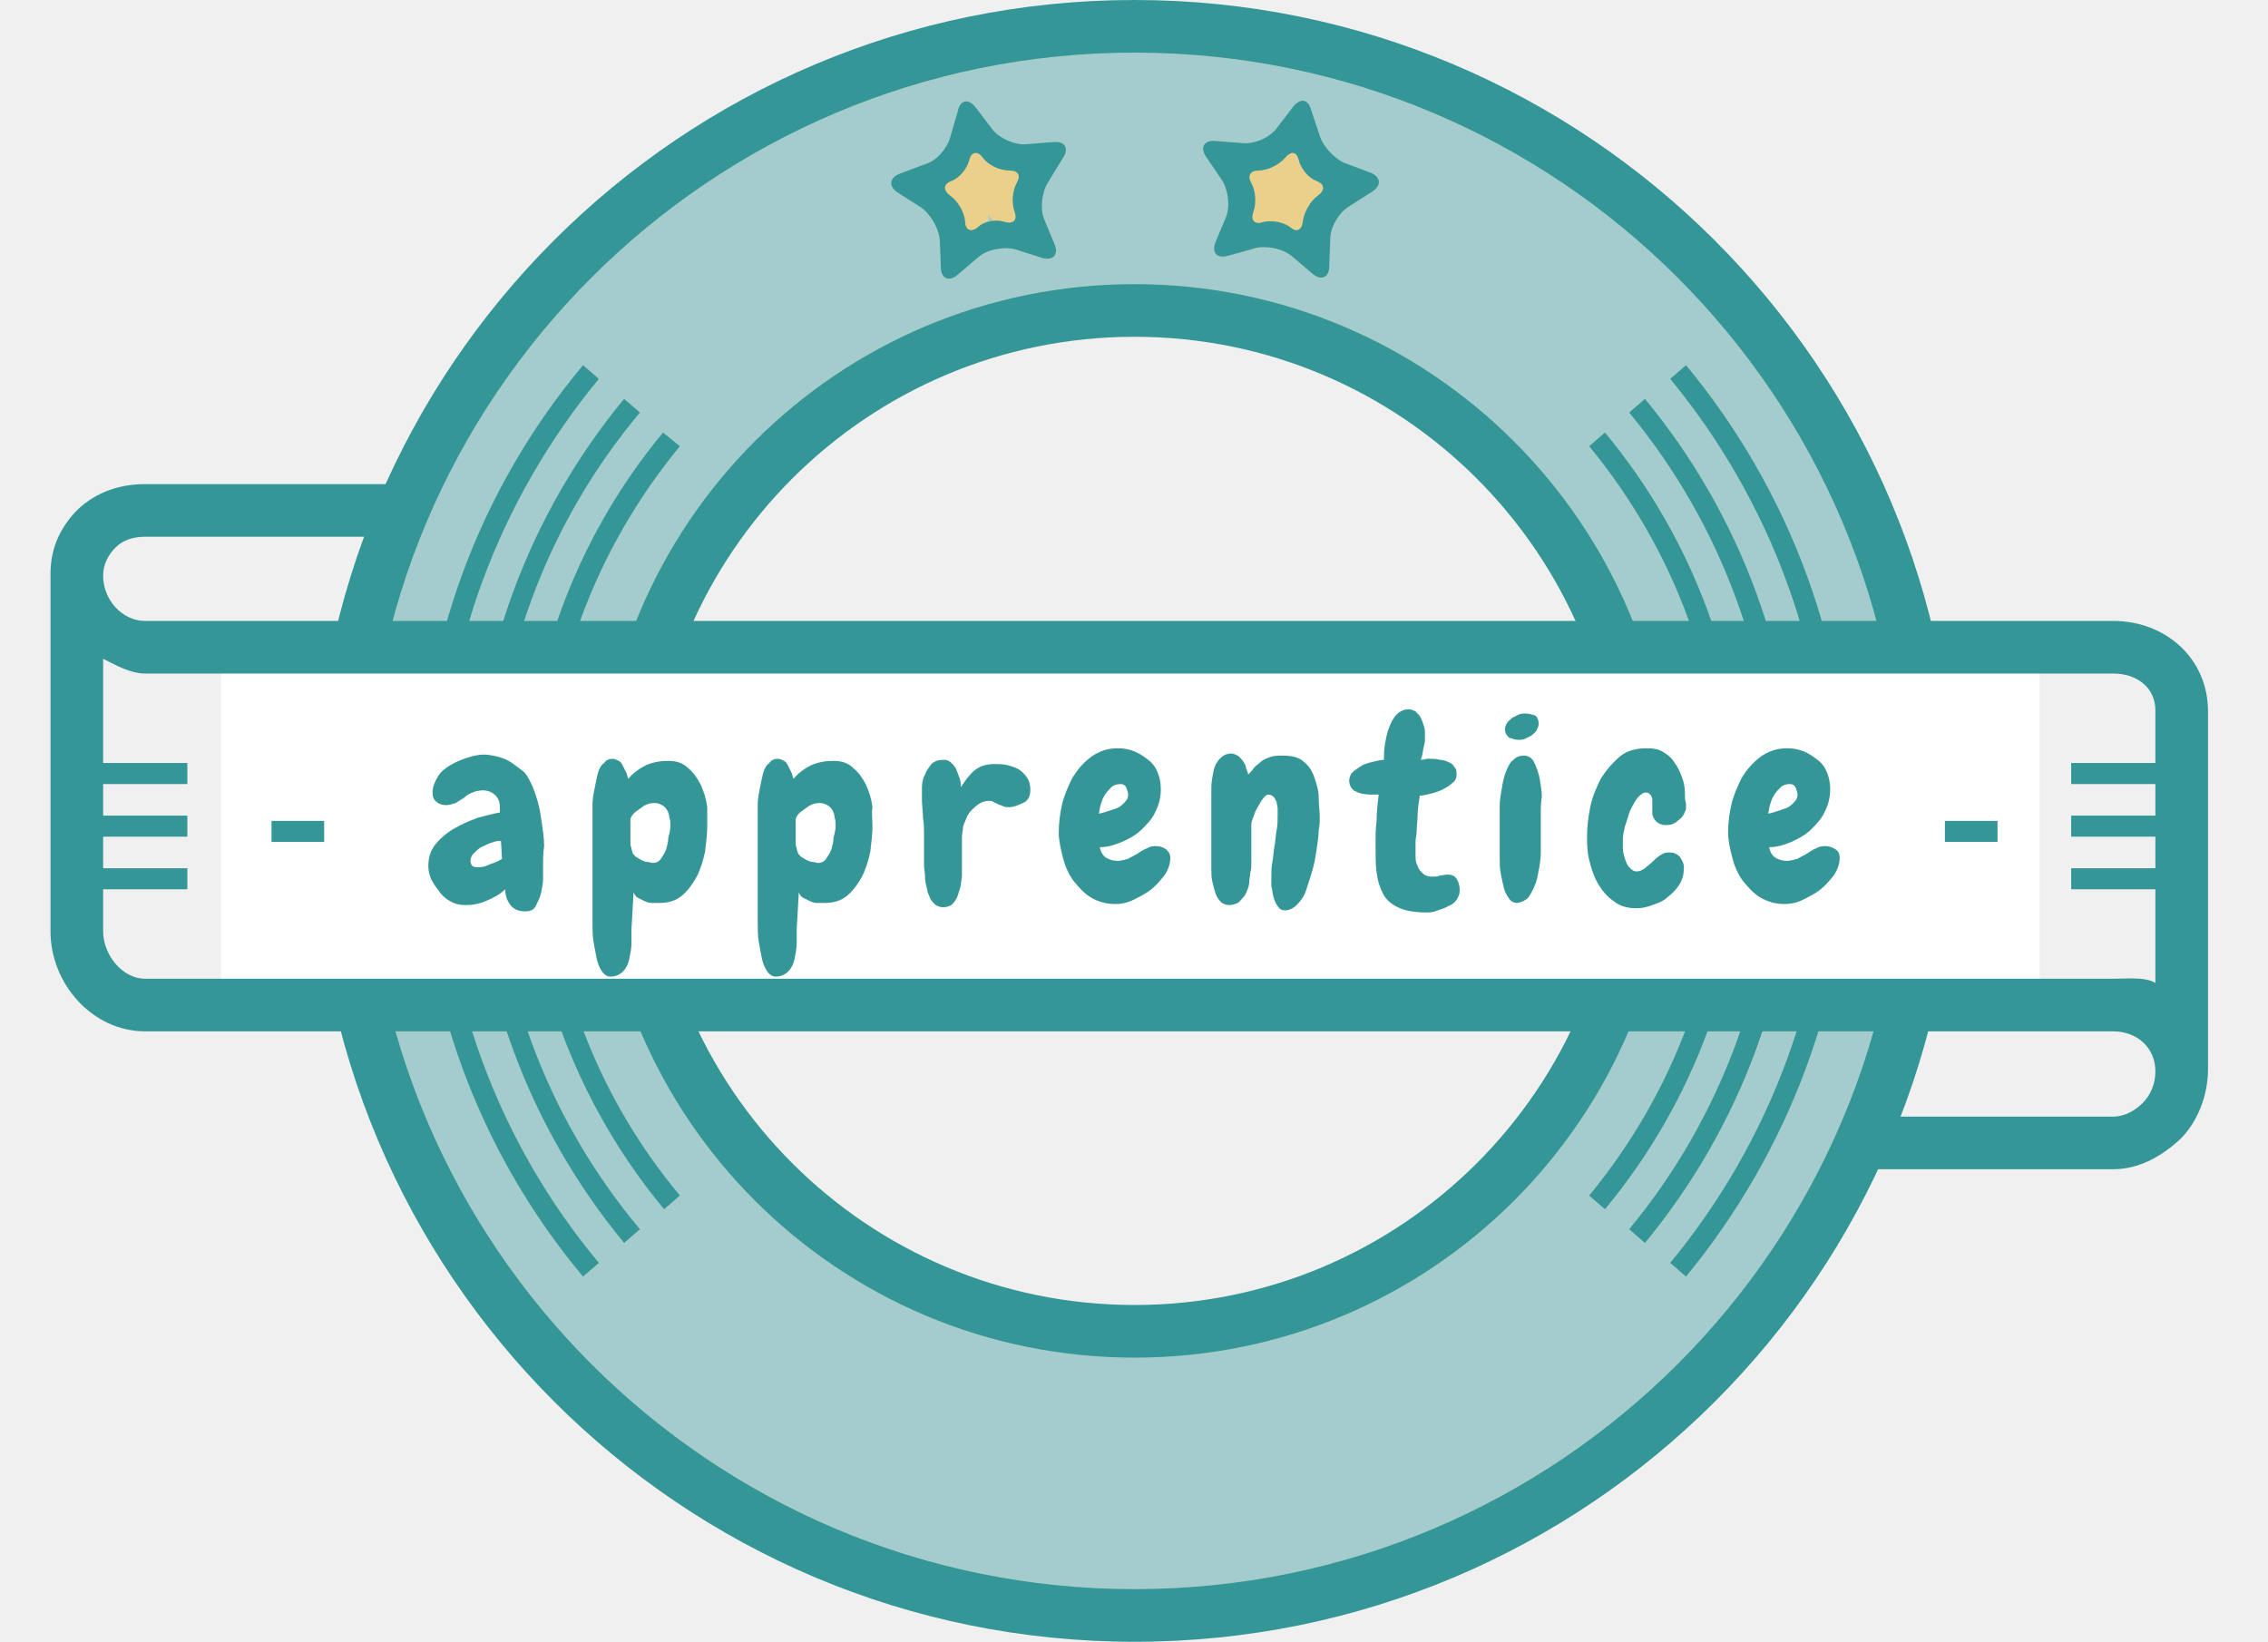
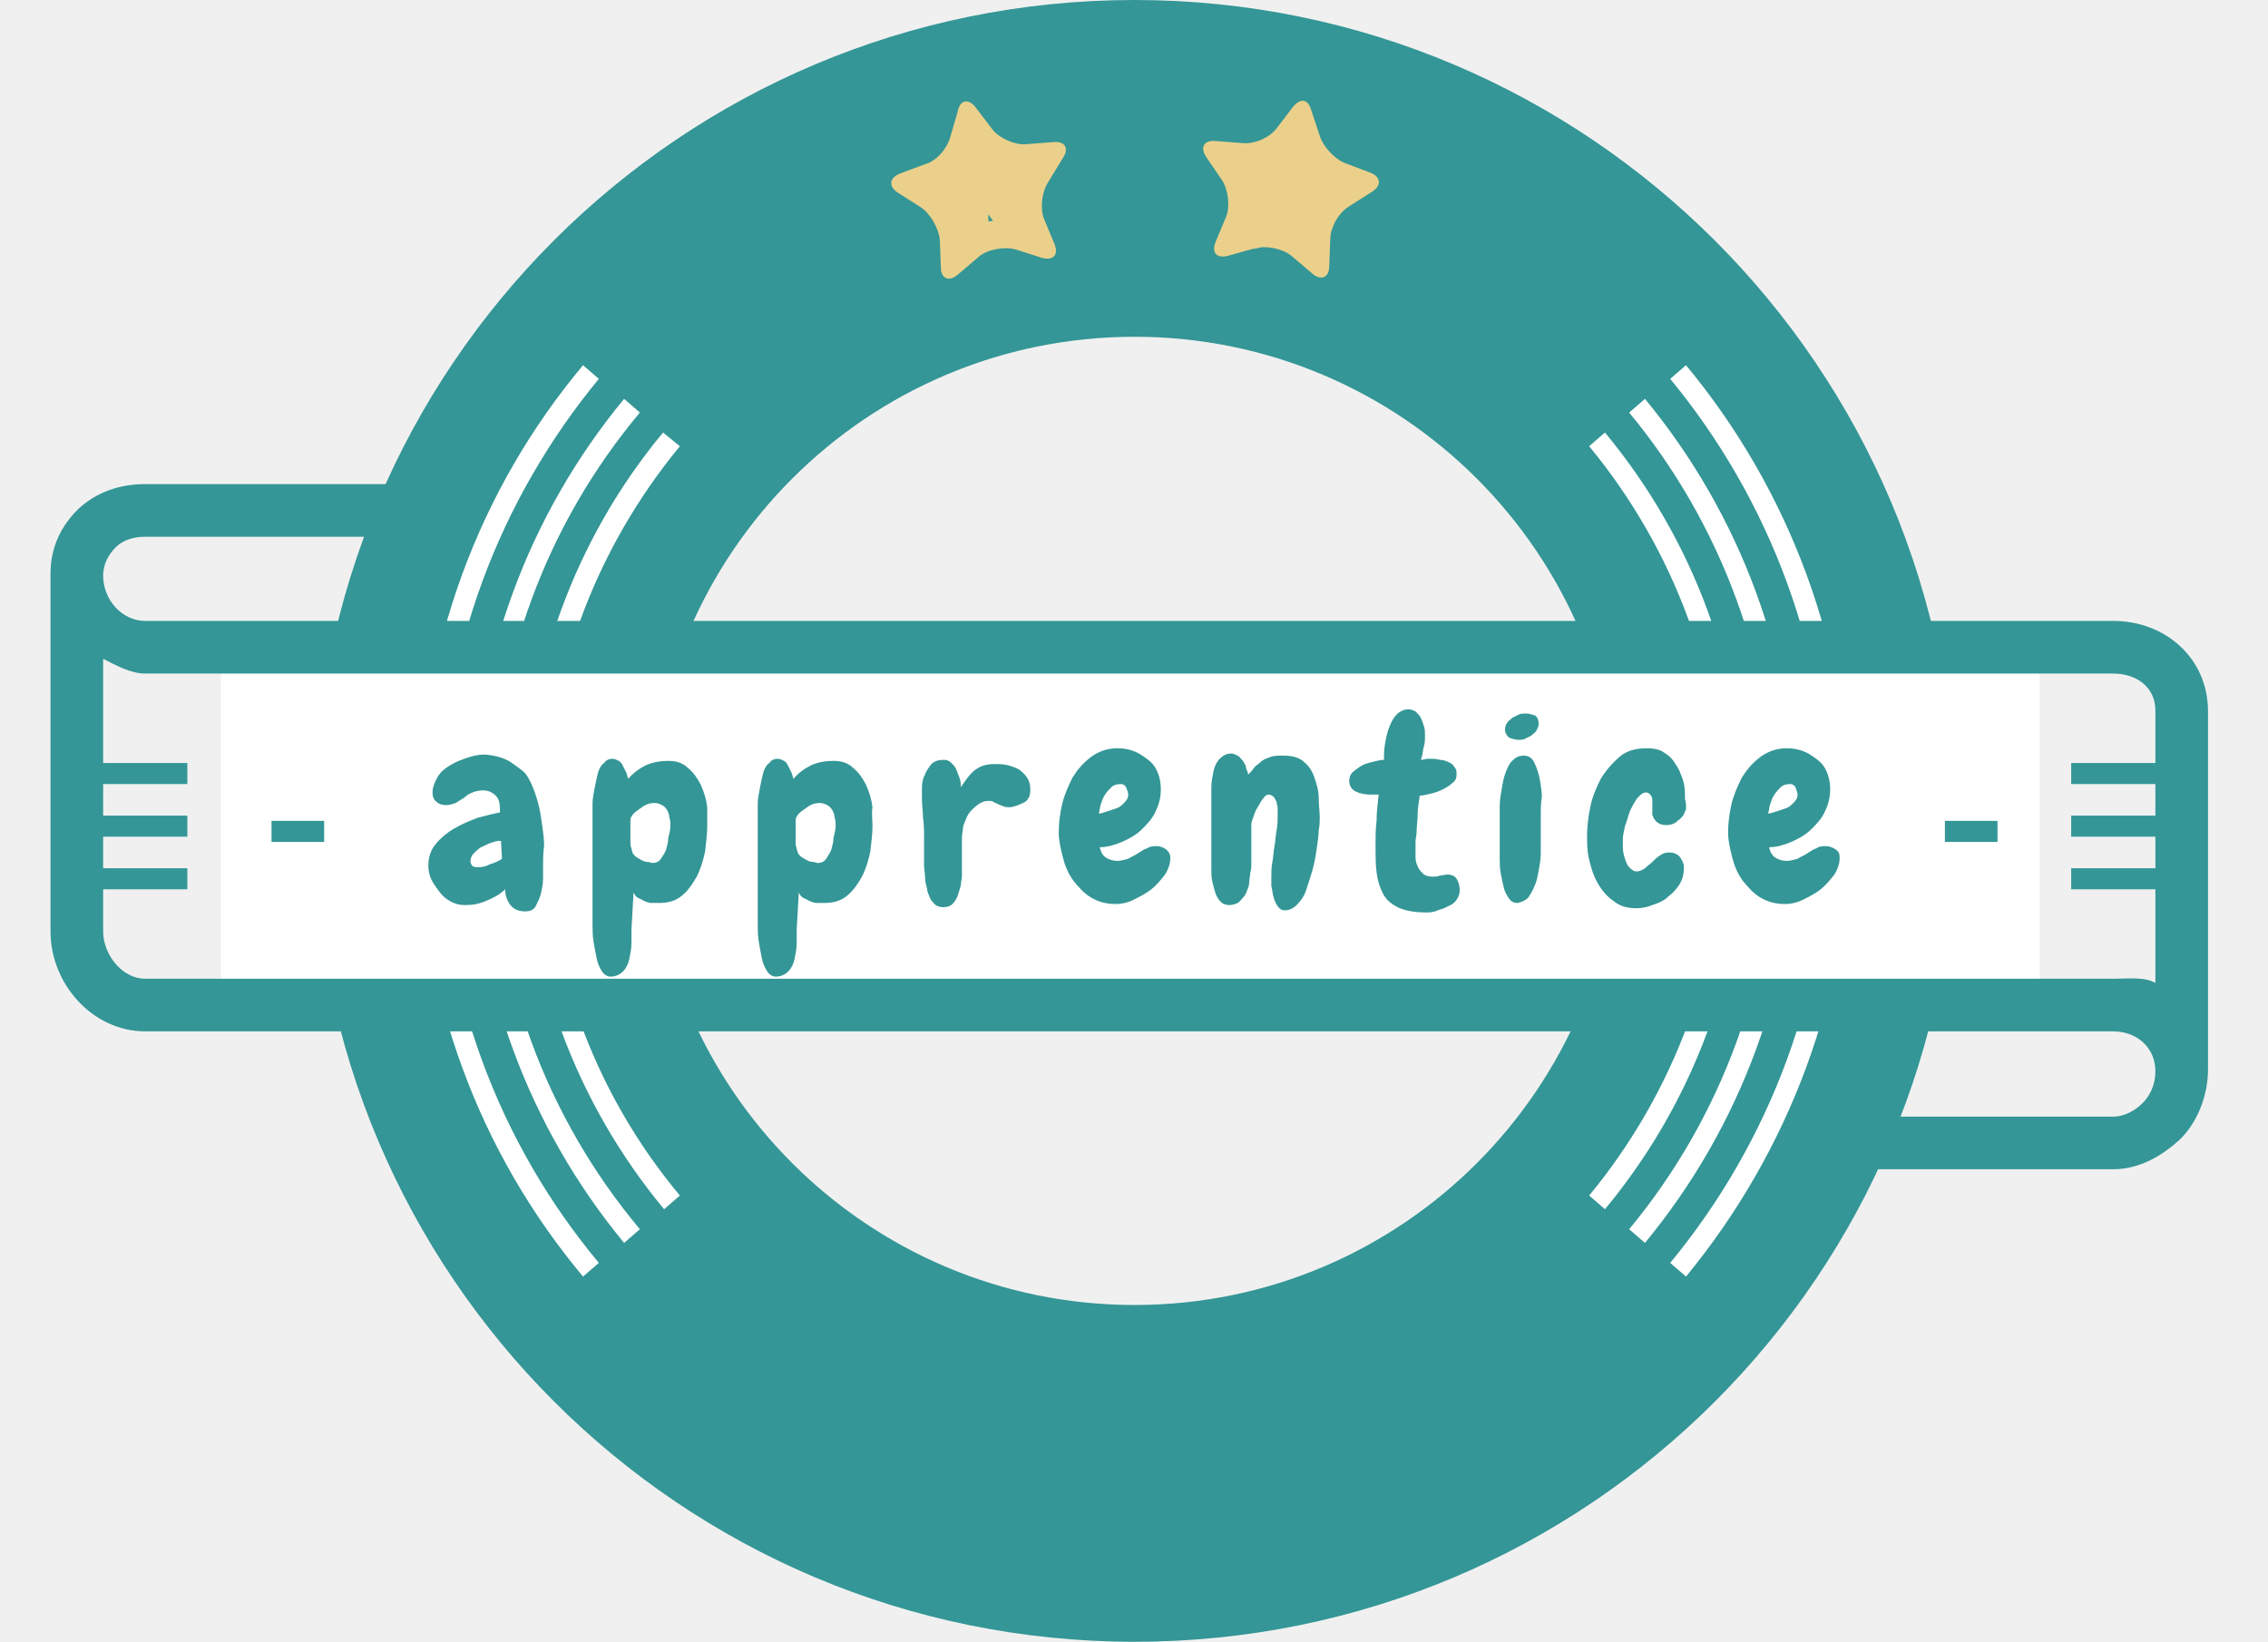
<svg xmlns="http://www.w3.org/2000/svg" version="1.1" x="0px" y="0px" viewBox="0 0 215.5 156" enable-background="new 0 0 215.5 156" xml:space="preserve">
  <g id="Color">
    <path opacity="0.4" fill="#349696" d="M93.5,67.1c-0.9,0.4-1.9,0.5-2.8,0.4c0.1,1.4,0,2.7-0.3,4.1c0.7-0.3,1.4-0.5,2.1-0.6   c0.3,0,0.6,0,0.9,0c1-0.3,2-0.4,3.1-0.4c0.8-1.3,2.1-2.4,3.7-3.2c-0.9-0.9-1.5-2-1.9-3C96.8,65.4,95.2,66.3,93.5,67.1z" />
    <path opacity="0.4" fill="#349696" d="M92.2,91.1c-0.3-0.1-0.6-0.1-0.9-0.2c-3.2-1.2-5.6-4.5-6.1-7.9c0.1,1.6,0.3,3.2,0.6,4.8   c0.1,0.4,0.1,0.7,0.1,1.1c2,0.7,4.2,1.7,6.5,2.5c0,0,0-0.1,0-0.1C92.4,91.1,92.3,91.1,92.2,91.1z" />
-     <path opacity="0.4" fill="#349696" d="M107.5,1.3c-41.6,0-75.3,34.5-75.3,77.1s33.7,77.1,75.3,77.1s75.3-34.5,75.3-77.1   S149.1,1.3,107.5,1.3z M152.3,96.8c-1.9,11.4-13.9,21-24.5,24c-0.2,0.1-0.4,0.1-0.6,0.1c-5.1,5.3-18.3,4.6-24.2,4.2   c-13.4-0.9-29.2-8.9-35.3-21.3c-0.5-0.9-0.6-1.9-0.5-2.8c0,0,0-0.1,0-0.1c0-0.1,0-0.2-0.1-0.3c-0.1-0.2-0.3-0.3-0.4-0.5   c-0.5-0.6-0.9-1.3-1.3-2c-1.4-2.4-0.4-5,1.4-6.4c0.8-1.3,2.3-2.1,4.1-2.3c1.2-0.2,2.3-0.1,3.4,0.2c-0.5-1.8-0.8-3.7-0.9-5.7   c-0.1-1.7,0.7-3,1.8-3.8c0.1-4,0.7-8.1,1.8-12c-0.8,0.3-1.7,0.6-2.6,0.7c-8.1,1.3-12.6-7.5-9.2-14.3c2.4-4.9,7-7.3,11.1-10.3   c0.1-0.4,0.3-0.7,0.5-1.1c4.1-6,10.9-8.2,17.6-10.3c0.2-0.2,0.5-0.4,0.7-0.5c4.9-2.8,11.6-2.4,17.1-2c7.3,0.5,13.6,3.7,19.9,7.2   c0.3,0.2,0.6,0.4,0.9,0.6c5.9,0.6,10,6.7,13.1,12.8c0.2,0.1,0.3,0.2,0.5,0.4c3.5,3.2,4.9,7.4,4.3,12c0.7,0.6,1.2,1.4,1.4,2.5   c1.7,9.4,2.4,20-0.2,29.4C152.4,95.6,152.4,96.2,152.3,96.8z" />
+     <path fill="#349696" d="M107.5,1.3c-41.6,0-75.3,34.5-75.3,77.1s33.7,77.1,75.3,77.1s75.3-34.5,75.3-77.1S149.1,1.3,107.5,1.3z    M152.3,96.8c-1.9,11.4-13.9,21-24.5,24c-0.2,0.1-0.4,0.1-0.6,0.1c-5.1,5.3-18.3,4.6-24.2,4.2c-13.4-0.9-29.2-8.9-35.3-21.3   c-0.5-0.9-0.6-1.9-0.5-2.8c0,0,0-0.1,0-0.1c0-0.1,0-0.2-0.1-0.3c-0.1-0.2-0.3-0.3-0.4-0.5c-0.5-0.6-0.9-1.3-1.3-2   c-1.4-2.4-0.4-5,1.4-6.4c0.8-1.3,2.3-2.1,4.1-2.3c1.2-0.2,2.3-0.1,3.4,0.2c-0.5-1.8-0.8-3.7-0.9-5.7c-0.1-1.7,0.7-3,1.8-3.8   c0.1-4,0.7-8.1,1.8-12c-0.8,0.3-1.7,0.6-2.6,0.7c-8.1,1.3-12.6-7.5-9.2-14.3c2.4-4.9,7-7.3,11.1-10.3c0.1-0.4,0.3-0.7,0.5-1.1   c4.1-6,10.9-8.2,17.6-10.3c0.2-0.2,0.5-0.4,0.7-0.5c4.9-2.8,11.6-2.4,17.1-2c7.3,0.5,13.6,3.7,19.9,7.2c0.3,0.2,0.6,0.4,0.9,0.6   c5.9,0.6,10,6.7,13.1,12.8c0.2,0.1,0.3,0.2,0.5,0.4c3.5,3.2,4.9,7.4,4.3,12c0.7,0.6,1.2,1.4,1.4,2.5c1.7,9.4,2.4,20-0.2,29.4   C152.4,95.6,152.4,96.2,152.3,96.8z" />
    <g>
      <g>
        <path fill="#EBD08B" d="M122.4,19.1c-0.7-0.9-1.5-1.8-2-2.7c0.1,0.4,0.1,0.8,0.2,1.2c0-0.1,0-0.2,0.1-0.2     c-0.2,0.3-0.5,0.6-0.7,0.9c0.2-0.1,0.6-0.1,0.9-0.1c0.5-0.1,0.9-0.3,1.4-0.5c0.8-0.4,1.4-1.1,1.9-1.9c-0.8,0.1-1.6,0.2-2.4,0.3     c0.6,0.7,1.2,1.5,1.8,2.2c0.1,0.1,0.7,0.9,0.6,0.4c0.1,0.2-0.4,1.3-0.4,1.5c-0.2,0.4-0.5,0.6,0.2,0.6c0.6,0,0.5-0.1,0.5-0.6     c0-0.7-0.1-1.3-0.4-1.9c-0.7-1.2-2.2-1.6-3.4-0.9c-0.6,0.3-1.1,0.8-1.4,1.4c-0.3,0.6-0.5,1.7-1,2.1c0.7,0.2,1.4,0.4,2.1,0.5     c-0.2-0.2-0.3-0.5-0.5-0.7c-1.1-1.5-3.8,0-2.6,1.5c0.2,0.2,0.3,0.5,0.5,0.7c0.5,0.6,1.3,1,2.1,0.5c0.8-0.5,1.3-1.2,1.6-2     c0.2-0.5,0.5-0.9,0.3-1.3c-0.4-0.6-0.2,0.6-0.2,0.8c0.1,1.6,1.3,3.3,3.1,2.7c1.7-0.5,2.3-2.8,2.5-4.3c0.3-2-2.1-3.9-3.3-5.2     c-0.6-0.8-1.9-0.5-2.4,0.3c-0.9,1.4-2.9,0.5-3.7,2.1c-0.7,1.6,1.2,3.2,2,4.3C121,22.1,123.6,20.6,122.4,19.1L122.4,19.1z" />
      </g>
    </g>
    <g>
      <g>
        <path fill="#EBD08B" d="M93.1,19.3c-0.3-0.9-0.6-1.8-0.9-2.8c-0.4-1.2-2.1-1.6-2.7-0.4c-0.1,0.2-0.3,0.5-0.4,0.7     c-0.6,1,0.4,2.7,1.7,2.2c2-0.8,3.3-2.2,4-4.2c-1,0-1.9,0-2.9,0c0.8,2.4,3.5,3.5,5.7,2.3c-0.7-0.7-1.4-1.4-2.1-2.1     c-1.5,2-1.6,4.6-0.6,6.8c0.9-0.5,1.7-1,2.6-1.5c-0.9-1.8-2.2-3.2-3.9-4.2c-0.8-0.5-1.9,0-2.2,0.9c-0.5,1.5-0.6,3-0.4,4.6     c0.2,1.9,3.2,1.9,3,0c-0.2-1.3-0.1-2.5,0.3-3.8c-0.7,0.3-1.5,0.6-2.2,0.9c1.2,0.8,2.1,1.9,2.8,3.2c0.9,1.7,3.4,0.2,2.6-1.5     c-0.6-1.3-0.3-2.7,0.6-3.8c1-1.3-0.9-2.7-2.1-2.1c-0.5,0.3-1.2,0-1.3-0.5c-0.5-1.4-2.4-1.4-2.9,0c-0.3,1-1,1.7-1.9,2.1     c0.6,0.7,1.1,1.5,1.7,2.2c0.1-0.2,0.3-0.5,0.4-0.7c-0.9-0.1-1.8-0.2-2.7-0.4c0.3,0.9,0.6,1.8,0.9,2.8     C90.8,21.9,93.7,21.1,93.1,19.3L93.1,19.3z" />
      </g>
    </g>
  </g>
  <g id="Layer_2">
    <path fill="#349696" d="M107.8,0c-43.1,0-78,34.9-78,78c0,43.1,34.9,78,78,78c43.1,0,78-34.9,78-78C185.8,34.9,150.8,0,107.8,0z    M107.8,151c-40.3,0-73-32.7-73-73c0-40.3,32.7-73,73-73c40.3,0,73,32.7,73,73C180.8,118.3,148.1,151,107.8,151z" />
    <path fill="#349696" d="M107.8,27c-28.2,0-51,22.8-51,51c0,28.2,22.8,51,51,51c28.2,0,51-22.8,51-51C158.8,49.8,135.9,27,107.8,27z    M107.8,124c-25.4,0-46-20.6-46-46c0-25.4,20.6-46,46-46c25.4,0,46,20.6,46,46C153.8,103.4,133.2,124,107.8,124z" />
-     <path fill="#349696" d="M41.8,78c0-16,5.7-30.6,15.1-42l-1.5-1.3C45.6,46.4,39.8,61.5,39.8,78c0,16.5,5.8,31.6,15.6,43.3l1.5-1.3   C47.4,108.6,41.8,94,41.8,78z M160.2,34.7l-1.5,1.3c9.4,11.4,15.1,26.1,15.1,42c0,16-5.7,30.6-15.1,42l1.5,1.3   c9.7-11.8,15.6-26.9,15.6-43.3C175.8,61.5,169.9,46.4,160.2,34.7z" />
-     <path fill="#349696" d="M46.8,78c0-14.8,5.2-28.3,14-38.8l-1.5-1.3c-9,10.9-14.4,24.9-14.4,40.1s5.4,29.2,14.4,40.1l1.5-1.3   C52,106.3,46.8,92.8,46.8,78z M156.3,37.9l-1.5,1.3c8.7,10.5,13.9,24.1,13.9,38.8s-5.2,28.3-13.9,38.8l1.5,1.3   c9-10.9,14.4-24.9,14.4-40.1S165.3,48.8,156.3,37.9z" />
-     <path fill="#349696" d="M51.8,78c0-13.5,4.8-25.9,12.8-35.6L63,41.1C54.7,51.1,49.8,64,49.8,78c0,14,5,26.9,13.3,36.9l1.5-1.3   C56.5,103.9,51.8,91.5,51.8,78z M152.5,41.1l-1.5,1.3c8,9.7,12.8,22.1,12.8,35.6c0,13.5-4.8,25.9-12.8,35.6l1.5,1.3   c8.3-10,13.3-22.9,13.3-36.9C165.8,64,160.8,51.1,152.5,41.1z" />
+     <path fill="#FFFFFF" d="M41.8,78c0-16,5.7-30.6,15.1-42l-1.5-1.3C45.6,46.4,39.8,61.5,39.8,78c0,16.5,5.8,31.6,15.6,43.3l1.5-1.3   C47.4,108.6,41.8,94,41.8,78z M160.2,34.7l-1.5,1.3c9.4,11.4,15.1,26.1,15.1,42c0,16-5.7,30.6-15.1,42l1.5,1.3   c9.7-11.8,15.6-26.9,15.6-43.3C175.8,61.5,169.9,46.4,160.2,34.7z" />
+     <path fill="#FFFFFF" d="M46.8,78c0-14.8,5.2-28.3,14-38.8l-1.5-1.3c-9,10.9-14.4,24.9-14.4,40.1s5.4,29.2,14.4,40.1l1.5-1.3   C52,106.3,46.8,92.8,46.8,78z M156.3,37.9l-1.5,1.3c8.7,10.5,13.9,24.1,13.9,38.8s-5.2,28.3-13.9,38.8l1.5,1.3   c9-10.9,14.4-24.9,14.4-40.1S165.3,48.8,156.3,37.9z" />
+     <path fill="#FFFFFF" d="M51.8,78c0-13.5,4.8-25.9,12.8-35.6L63,41.1C54.7,51.1,49.8,64,49.8,78c0,14,5,26.9,13.3,36.9l1.5-1.3   C56.5,103.9,51.8,91.5,51.8,78z M152.5,41.1l-1.5,1.3c8,9.7,12.8,22.1,12.8,35.6c0,13.5-4.8,25.9-12.8,35.6l1.5,1.3   c8.3-10,13.3-22.9,13.3-36.9C165.8,64,160.8,51.1,152.5,41.1z" />
    <rect x="21" y="61.3" fill="#FFFFFF" width="172.8" height="32.8" />
    <path fill="#349696" d="M200.8,59h-187c-2.2,0-4-2-4-4.3c0-1.1,0.5-2,1.2-2.7c0.7-0.7,1.7-1,2.8-1h25.7c0-2,0.9-4,2.1-5H13.8   c-2.5,0-4.7,0.8-6.4,2.4C5.8,50,4.8,52,4.8,54.5v34c0,5,4,9.5,9,9.5h187c2.2,0,4,1.5,4,3.8c0,1.1-0.4,2.2-1.2,3   c-0.7,0.7-1.7,1.3-2.8,1.3h-22.2c0.2,0,0.2,1.6,0,2.5c-0.3,0.9-0.6,1.5-1,2.5h23.2c2.5,0,4.7-1.3,6.4-2.9c1.6-1.6,2.6-4.1,2.6-6.6   v-34C209.8,62.5,205.7,59,200.8,59z M204.8,93.4c-1-0.6-2.6-0.4-4-0.4h-187c-2.2,0-4-2.3-4-4.5V62.6c1.2,0.6,2.6,1.4,4,1.4h187   c2.2,0,4,1.3,4,3.5V93.4z" />
    <g>
      <path fill="#349696" d="M51.6,82.4c0,0.3,0,0.7,0,1.1c0,0.5-0.1,0.9-0.2,1.4c-0.1,0.4-0.3,0.8-0.5,1.2s-0.6,0.5-1,0.5    c-0.6,0-1.1-0.2-1.4-0.6c-0.3-0.4-0.5-0.9-0.5-1.5c-0.5,0.5-1.1,0.8-1.8,1.1s-1.3,0.4-2,0.4c-0.5,0-0.9-0.1-1.3-0.3    c-0.4-0.2-0.8-0.5-1.1-0.9c-0.3-0.4-0.6-0.8-0.8-1.2c-0.2-0.4-0.3-0.9-0.3-1.3c0-0.8,0.2-1.5,0.7-2.1c0.5-0.6,1.1-1.1,1.8-1.5    c0.7-0.4,1.4-0.7,2.2-1c0.8-0.2,1.5-0.4,2.1-0.5c0-0.1,0-0.2,0-0.2c0-0.1,0-0.1,0-0.2c0-0.5-0.1-0.9-0.4-1.2    c-0.3-0.3-0.7-0.5-1.2-0.5c-0.4,0-0.8,0.1-1,0.2c-0.3,0.1-0.6,0.3-0.8,0.5c-0.3,0.2-0.5,0.3-0.8,0.5c-0.3,0.1-0.6,0.2-0.9,0.2    c-0.4,0-0.7-0.1-0.9-0.3c-0.3-0.2-0.4-0.5-0.4-0.9c0-0.5,0.2-1,0.5-1.5s0.7-0.8,1.2-1.1c0.5-0.3,1-0.5,1.6-0.7s1.1-0.3,1.6-0.3    c0.4,0,0.9,0.1,1.3,0.2c0.4,0.1,0.9,0.3,1.2,0.5s0.7,0.5,1.1,0.8s0.6,0.7,0.8,1.1c0.3,0.6,0.5,1.2,0.7,1.9    c0.2,0.7,0.3,1.4,0.4,2.1s0.2,1.4,0.2,2.1C51.6,81,51.6,81.7,51.6,82.4z M47.7,81.6l-0.1-1.7c0,0-0.1,0-0.1,0c0,0-0.1,0-0.1,0    c-0.2,0-0.5,0.1-0.8,0.2c-0.3,0.1-0.6,0.3-0.9,0.4c-0.3,0.2-0.5,0.4-0.7,0.6c-0.2,0.2-0.3,0.5-0.3,0.7c0,0.2,0.1,0.4,0.2,0.5    c0.2,0.1,0.3,0.1,0.6,0.1c0.4,0,0.7-0.1,1.1-0.3C47,82,47.4,81.8,47.7,81.6z" />
      <path fill="#349696" d="M67.2,78.5c0,0.7-0.1,1.5-0.2,2.4c-0.2,0.9-0.4,1.6-0.8,2.4c-0.4,0.7-0.8,1.3-1.4,1.8    c-0.6,0.5-1.3,0.7-2.2,0.7c-0.2,0-0.5,0-0.7,0s-0.5-0.1-0.7-0.2c-0.2-0.1-0.4-0.2-0.6-0.3c-0.2-0.1-0.3-0.3-0.4-0.5l-0.2,3.5    c0,0.4,0,0.8,0,1.3c0,0.5-0.1,1-0.2,1.5c-0.1,0.5-0.3,0.9-0.6,1.2c-0.3,0.3-0.7,0.5-1.2,0.5c-0.3,0-0.6-0.2-0.8-0.5    c-0.2-0.3-0.4-0.7-0.5-1.2s-0.2-1-0.3-1.6c-0.1-0.6-0.1-1.2-0.1-1.7c0-0.6,0-1.1,0-1.5s0-0.8,0-1c0-1.1,0-2.2,0-3.3    c0-1.1,0-2.2,0-3.3c0-0.2,0-0.5,0-0.9s0-0.9,0-1.4c0-0.5,0.1-1,0.2-1.5c0.1-0.5,0.2-1,0.3-1.4c0.1-0.4,0.3-0.8,0.6-1    c0.2-0.3,0.5-0.4,0.8-0.4c0.2,0,0.4,0.1,0.6,0.2s0.3,0.3,0.4,0.5c0.1,0.2,0.2,0.4,0.3,0.6c0.1,0.2,0.1,0.4,0.2,0.6    c0.5-0.6,1.1-1,1.7-1.3c0.7-0.3,1.4-0.4,2.1-0.4c0.8,0,1.4,0.2,1.9,0.7c0.5,0.4,0.9,1,1.2,1.6c0.3,0.7,0.5,1.3,0.6,2.1    C67.2,77.3,67.2,77.9,67.2,78.5z M63.7,78.4c0-0.2,0-0.5-0.1-0.7c0-0.3-0.1-0.5-0.2-0.7c-0.1-0.2-0.3-0.4-0.5-0.5    c-0.2-0.1-0.4-0.2-0.7-0.2c-0.4,0-0.8,0.1-1.2,0.4c-0.4,0.3-0.8,0.5-1,0.9c-0.1,0.1-0.1,0.3-0.1,0.6c0,0.3,0,0.5,0,0.7    c0,0.1,0,0.3,0,0.5c0,0.2,0,0.4,0,0.6c0,0.2,0,0.4,0.1,0.6c0,0.2,0.1,0.3,0.1,0.4c0,0.1,0.2,0.3,0.3,0.4c0.2,0.1,0.3,0.2,0.5,0.3    s0.4,0.2,0.6,0.2c0.2,0,0.4,0.1,0.5,0.1c0.3,0,0.6-0.1,0.8-0.4c0.2-0.3,0.4-0.6,0.5-0.9c0.1-0.4,0.2-0.7,0.2-1.1    C63.7,78.9,63.7,78.6,63.7,78.4z" />
      <path fill="#349696" d="M82.9,78.5c0,0.7-0.1,1.5-0.2,2.4c-0.2,0.9-0.4,1.6-0.8,2.4c-0.4,0.7-0.8,1.3-1.4,1.8    c-0.6,0.5-1.3,0.7-2.2,0.7c-0.2,0-0.5,0-0.7,0s-0.5-0.1-0.7-0.2c-0.2-0.1-0.4-0.2-0.6-0.3c-0.2-0.1-0.3-0.3-0.4-0.5l-0.2,3.5    c0,0.4,0,0.8,0,1.3c0,0.5-0.1,1-0.2,1.5c-0.1,0.5-0.3,0.9-0.6,1.2c-0.3,0.3-0.7,0.5-1.2,0.5c-0.3,0-0.6-0.2-0.8-0.5    c-0.2-0.3-0.4-0.7-0.5-1.2c-0.1-0.5-0.2-1-0.3-1.6c-0.1-0.6-0.1-1.2-0.1-1.7c0-0.6,0-1.1,0-1.5s0-0.8,0-1c0-1.1,0-2.2,0-3.3    c0-1.1,0-2.2,0-3.3c0-0.2,0-0.5,0-0.9s0-0.9,0-1.4c0-0.5,0.1-1,0.2-1.5c0.1-0.5,0.2-1,0.3-1.4c0.1-0.4,0.3-0.8,0.6-1    c0.2-0.3,0.5-0.4,0.8-0.4c0.2,0,0.4,0.1,0.6,0.2c0.2,0.1,0.3,0.3,0.4,0.5c0.1,0.2,0.2,0.4,0.3,0.6c0.1,0.2,0.1,0.4,0.2,0.6    c0.5-0.6,1.1-1,1.7-1.3c0.7-0.3,1.4-0.4,2.1-0.4c0.8,0,1.4,0.2,1.9,0.7c0.5,0.4,0.9,1,1.2,1.6c0.3,0.7,0.5,1.3,0.6,2.1    C82.8,77.3,82.9,77.9,82.9,78.5z M79.4,78.4c0-0.2,0-0.5-0.1-0.7c0-0.3-0.1-0.5-0.2-0.7c-0.1-0.2-0.3-0.4-0.5-0.5    c-0.2-0.1-0.4-0.2-0.7-0.2c-0.4,0-0.8,0.1-1.2,0.4c-0.4,0.3-0.8,0.5-1,0.9c-0.1,0.1-0.1,0.3-0.1,0.6c0,0.3,0,0.5,0,0.7    c0,0.1,0,0.3,0,0.5c0,0.2,0,0.4,0,0.6c0,0.2,0,0.4,0.1,0.6c0,0.2,0.1,0.3,0.1,0.4c0,0.1,0.2,0.3,0.3,0.4c0.2,0.1,0.3,0.2,0.5,0.3    s0.4,0.2,0.6,0.2c0.2,0,0.4,0.1,0.5,0.1c0.3,0,0.6-0.1,0.8-0.4c0.2-0.3,0.4-0.6,0.5-0.9c0.1-0.4,0.2-0.7,0.2-1.1    C79.4,78.9,79.4,78.6,79.4,78.4z" />
      <path fill="#349696" d="M95.9,76.7c-0.2,0-0.4,0-0.6-0.1c-0.2-0.1-0.3-0.1-0.5-0.2c-0.1-0.1-0.3-0.1-0.4-0.2    c-0.1-0.1-0.3-0.1-0.5-0.1c-0.3,0-0.6,0.1-0.9,0.3c-0.3,0.2-0.5,0.4-0.7,0.6c-0.2,0.2-0.4,0.5-0.5,0.8c-0.1,0.3-0.3,0.6-0.3,0.9    c0,0.2-0.1,0.5-0.1,0.9c0,0.4,0,0.8,0,1.3c0,0.5,0,0.9,0,1.3c0,0.4,0,0.8,0,1c0,0.3-0.1,0.6-0.1,0.9c-0.1,0.4-0.2,0.7-0.3,1    c-0.1,0.3-0.3,0.6-0.5,0.8c-0.2,0.2-0.5,0.3-0.9,0.3c-0.3,0-0.5-0.1-0.7-0.2c-0.2-0.2-0.4-0.4-0.5-0.6c-0.1-0.3-0.3-0.6-0.3-0.9    c-0.1-0.4-0.2-0.7-0.2-1.1c0-0.4-0.1-0.8-0.1-1.2c0-0.4,0-0.8,0-1.1c0-0.3,0-0.7,0-1c0-0.3,0-0.5,0-0.7c0-0.6,0-1.1-0.1-1.7    c0-0.6-0.1-1.2-0.1-1.7c0-0.4,0-0.8,0-1.2c0-0.4,0.1-0.9,0.3-1.2c0.1-0.4,0.4-0.7,0.6-1c0.3-0.3,0.7-0.4,1.2-0.4    c0.3,0,0.5,0.1,0.7,0.3c0.2,0.2,0.4,0.4,0.5,0.7c0.1,0.3,0.2,0.5,0.3,0.8c0.1,0.3,0.1,0.6,0.1,0.8c0.4-0.6,0.8-1.2,1.3-1.6    c0.5-0.4,1.1-0.6,1.9-0.6c0.4,0,0.8,0,1.2,0.1c0.4,0.1,0.7,0.2,1.1,0.4c0.3,0.2,0.6,0.5,0.8,0.8c0.2,0.3,0.3,0.7,0.3,1.1    c0,0.5-0.1,0.9-0.5,1.2C96.8,76.5,96.3,76.7,95.9,76.7z" />
      <path fill="#349696" d="M111.2,81.5c0,0.6-0.2,1.1-0.5,1.6c-0.4,0.5-0.8,1-1.3,1.4c-0.5,0.4-1.1,0.7-1.7,1    c-0.6,0.3-1.2,0.4-1.7,0.4c-0.9,0-1.6-0.2-2.3-0.6c-0.7-0.4-1.2-1-1.7-1.6c-0.5-0.7-0.8-1.4-1-2.2c-0.2-0.8-0.4-1.6-0.4-2.4    c0-0.8,0.1-1.7,0.3-2.6c0.2-0.9,0.6-1.8,1-2.6c0.5-0.8,1-1.4,1.8-2c0.7-0.5,1.5-0.8,2.5-0.8c0.6,0,1.1,0.1,1.6,0.3    c0.5,0.2,0.9,0.5,1.3,0.8c0.4,0.3,0.7,0.7,0.9,1.2c0.2,0.5,0.3,1,0.3,1.6c0,0.8-0.2,1.5-0.5,2.1c-0.3,0.7-0.8,1.2-1.3,1.7    s-1.2,0.9-1.9,1.2c-0.7,0.3-1.4,0.5-2.1,0.5c0.1,0.5,0.3,0.8,0.6,1c0.3,0.2,0.7,0.3,1.1,0.3c0.3,0,0.6-0.1,1-0.2    c0.3-0.2,0.6-0.3,0.9-0.5c0.3-0.2,0.6-0.4,0.9-0.5c0.3-0.2,0.6-0.2,0.9-0.2c0.3,0,0.6,0.1,0.9,0.3C111,80.9,111.2,81.1,111.2,81.5    z M107.2,75.5c0-0.2-0.1-0.4-0.2-0.7c-0.1-0.2-0.3-0.3-0.5-0.3c-0.4,0-0.7,0.1-0.9,0.3c-0.2,0.2-0.4,0.4-0.6,0.7    c-0.2,0.3-0.3,0.6-0.4,0.9c-0.1,0.3-0.1,0.6-0.2,0.9c0.2,0,0.5-0.1,0.8-0.2c0.3-0.1,0.6-0.2,0.9-0.3c0.3-0.1,0.5-0.3,0.7-0.5    C107.1,76,107.2,75.8,107.2,75.5z" />
      <path fill="#349696" d="M122.1,86.5c-0.3,0-0.5-0.1-0.7-0.4c-0.2-0.3-0.3-0.5-0.4-0.9c-0.1-0.3-0.1-0.7-0.2-1c0-0.3,0-0.6,0-0.8    c0-0.5,0-1,0.1-1.5c0.1-0.5,0.1-1,0.2-1.5c0.1-0.5,0.1-1,0.2-1.5c0.1-0.5,0.1-1,0.1-1.5c0-0.2,0-0.4,0-0.6c0-0.2-0.1-0.4-0.1-0.6    c-0.1-0.2-0.2-0.4-0.3-0.5c-0.1-0.1-0.3-0.2-0.5-0.2c-0.1,0-0.3,0.1-0.5,0.4c-0.2,0.2-0.3,0.5-0.5,0.8c-0.2,0.3-0.3,0.6-0.4,0.9    c-0.1,0.3-0.2,0.5-0.2,0.7c0,0.4,0,0.7,0,1.1c0,0.4,0,0.7,0,1.1V82c0,0.3,0,0.6-0.1,0.9c0,0.3-0.1,0.6-0.1,0.9    c0,0.3-0.1,0.6-0.2,0.8c-0.1,0.3-0.2,0.5-0.4,0.7c-0.2,0.2-0.3,0.4-0.5,0.5c-0.2,0.1-0.5,0.2-0.8,0.2c-0.3,0-0.6-0.1-0.8-0.3    c-0.2-0.2-0.4-0.5-0.5-0.8c-0.1-0.3-0.2-0.7-0.3-1.1c-0.1-0.4-0.1-0.8-0.1-1.2c0-0.4,0-0.8,0-1.1c0-0.3,0-0.6,0-0.8v-1.1    c0-0.6,0-1.2,0-1.8c0-0.6,0-1.2,0-1.8c0-0.3,0-0.7,0-1.2c0-0.5,0.1-1,0.2-1.5c0.1-0.5,0.3-0.9,0.6-1.2c0.3-0.3,0.6-0.5,1.1-0.5    c0.2,0,0.4,0.1,0.6,0.2c0.2,0.1,0.3,0.3,0.5,0.5c0.1,0.2,0.3,0.4,0.3,0.7c0.1,0.2,0.2,0.5,0.2,0.6c0.2-0.2,0.4-0.4,0.6-0.7    c0.2-0.2,0.5-0.4,0.7-0.6c0.3-0.2,0.6-0.3,0.9-0.4s0.7-0.1,1.2-0.1c0.8,0,1.5,0.2,1.9,0.6c0.5,0.4,0.8,0.9,1,1.5    c0.2,0.6,0.4,1.2,0.4,1.9s0.1,1.3,0.1,1.9c0,0.3,0,0.7-0.1,1.2c0,0.5-0.1,1.1-0.2,1.8c-0.1,0.7-0.2,1.3-0.4,2    c-0.2,0.7-0.4,1.3-0.6,1.9c-0.2,0.6-0.5,1-0.9,1.4C122.9,86.3,122.5,86.5,122.1,86.5z" />
      <path fill="#349696" d="M135.5,86.7c-1.2,0-2.1-0.2-2.7-0.5c-0.6-0.3-1.1-0.7-1.4-1.3c-0.3-0.6-0.5-1.2-0.6-2    c-0.1-0.8-0.1-1.7-0.1-2.6c0-0.8,0-1.5,0.1-2.3c0-0.8,0.1-1.6,0.2-2.5c-0.2,0-0.4,0-0.5,0c-0.1,0-0.2,0-0.3,0    c-0.5,0-1-0.1-1.4-0.3c-0.4-0.2-0.6-0.6-0.6-1c0-0.3,0.1-0.6,0.3-0.8c0.2-0.2,0.5-0.4,0.8-0.6c0.3-0.2,0.7-0.3,1.1-0.4    c0.4-0.1,0.8-0.2,1.1-0.2c0-0.5,0-1,0.1-1.5c0.1-0.6,0.2-1.1,0.4-1.6c0.2-0.5,0.4-0.9,0.7-1.2c0.3-0.3,0.7-0.5,1.1-0.5    c0.3,0,0.5,0.1,0.7,0.2c0.2,0.2,0.4,0.4,0.5,0.6c0.1,0.2,0.2,0.5,0.3,0.8c0.1,0.3,0.1,0.6,0.1,0.9c0,0.3,0,0.7-0.1,1    s-0.1,0.8-0.3,1.3c0.3,0,0.5-0.1,0.6-0.1c0.1,0,0.2,0,0.3,0c0.3,0,0.6,0,0.9,0.1c0.3,0,0.6,0.1,0.8,0.2c0.3,0.1,0.5,0.3,0.6,0.5    c0.2,0.2,0.2,0.4,0.2,0.7c0,0.3-0.1,0.6-0.4,0.8c-0.2,0.2-0.5,0.4-0.9,0.6c-0.4,0.2-0.7,0.3-1.1,0.4c-0.4,0.1-0.8,0.2-1.1,0.2    c-0.1,0.7-0.2,1.3-0.2,1.8c0,0.6-0.1,1.1-0.1,1.7c0,0.3-0.1,0.6-0.1,0.8c0,0.3,0,0.6,0,0.9c0,0.2,0,0.5,0,0.7    c0,0.3,0.1,0.6,0.2,0.8c0.1,0.3,0.3,0.5,0.5,0.7c0.2,0.2,0.5,0.3,0.9,0.3c0.2,0,0.5,0,0.7-0.1c0.2,0,0.5-0.1,0.7-0.1    c0.4,0,0.7,0.1,0.9,0.4c0.2,0.3,0.3,0.7,0.3,1.1c0,0.3-0.1,0.6-0.3,0.9c-0.2,0.3-0.5,0.5-0.8,0.6c-0.3,0.2-0.7,0.3-1,0.4    C136.2,86.7,135.8,86.7,135.5,86.7z" />
      <path fill="#349696" d="M146.4,77.1c0,0.2,0,0.5,0,0.7c0,0.3,0,0.5,0,0.7c0,0.3,0,0.6,0,1.1c0,0.5,0,1,0,1.5    c0,0.5-0.1,1.1-0.2,1.6c-0.1,0.6-0.2,1.1-0.4,1.5c-0.2,0.5-0.4,0.8-0.6,1.1c-0.3,0.3-0.6,0.4-1,0.5c-0.3,0-0.6-0.1-0.8-0.4    c-0.2-0.3-0.4-0.6-0.5-1c-0.1-0.4-0.2-0.9-0.3-1.4c-0.1-0.5-0.1-1-0.1-1.5c0-0.5,0-0.9,0-1.3c0-0.4,0-0.7,0-0.9c0-0.3,0-0.6,0-1.1    c0-0.5,0-1,0-1.6c0-0.6,0.1-1.1,0.2-1.7c0.1-0.6,0.2-1.1,0.4-1.6c0.2-0.5,0.4-0.9,0.7-1.1c0.3-0.3,0.6-0.4,1-0.4    c0.4,0,0.8,0.2,1,0.7c0.2,0.4,0.4,1,0.5,1.5c0.1,0.6,0.2,1.2,0.2,1.7C146.4,76.4,146.4,76.8,146.4,77.1z M146.2,68.8    c0,0.2-0.1,0.4-0.2,0.6c-0.1,0.2-0.3,0.3-0.5,0.5c-0.2,0.1-0.4,0.2-0.6,0.3c-0.2,0.1-0.4,0.1-0.6,0.1c-0.3,0-0.6-0.1-0.9-0.2    c-0.2-0.2-0.4-0.4-0.4-0.8c0-0.2,0.1-0.5,0.2-0.6c0.1-0.2,0.3-0.3,0.5-0.5c0.2-0.1,0.4-0.2,0.6-0.3c0.2-0.1,0.4-0.1,0.7-0.1    c0.3,0,0.6,0.1,0.9,0.2C146.1,68.2,146.2,68.4,146.2,68.8z" />
      <path fill="#349696" d="M160.2,76.5c0,0.1,0,0.2,0,0.3c0,0.1,0,0.2-0.1,0.3c-0.1,0.4-0.4,0.7-0.7,0.9c-0.3,0.3-0.7,0.4-1.1,0.4    c-0.6,0-1.1-0.3-1.3-1c0-0.1,0-0.2,0-0.3c0-0.1,0-0.2,0-0.3V76c0-0.2-0.1-0.4-0.2-0.5c-0.1-0.1-0.2-0.2-0.4-0.2    c-0.3,0-0.5,0.2-0.8,0.5c-0.3,0.4-0.5,0.8-0.7,1.2c-0.2,0.5-0.3,1-0.5,1.5c-0.1,0.5-0.2,0.9-0.2,1.2c0,0.2,0,0.5,0,0.9    c0,0.3,0.1,0.7,0.2,1c0.1,0.3,0.2,0.6,0.4,0.8c0.2,0.2,0.4,0.4,0.7,0.4c0.3,0,0.5-0.1,0.8-0.3c0.2-0.2,0.5-0.4,0.7-0.6    c0.2-0.2,0.4-0.4,0.7-0.6c0.3-0.2,0.5-0.3,0.9-0.3c0.4,0,0.7,0.1,1,0.4c0.2,0.3,0.4,0.6,0.4,1c0,0.6-0.1,1.1-0.4,1.6    c-0.3,0.5-0.7,0.9-1.1,1.2c-0.4,0.4-0.9,0.6-1.5,0.8c-0.5,0.2-1,0.3-1.5,0.3c-0.9,0-1.6-0.2-2.2-0.7c-0.6-0.4-1.1-1-1.5-1.7    c-0.4-0.7-0.6-1.4-0.8-2.2c-0.2-0.8-0.2-1.6-0.2-2.3c0-0.8,0.1-1.7,0.3-2.7c0.2-1,0.6-1.9,1-2.7c0.5-0.8,1.1-1.5,1.8-2.1    c0.7-0.6,1.6-0.8,2.6-0.8c0.6,0,1.2,0.1,1.6,0.4c0.5,0.3,0.8,0.6,1.1,1.1c0.3,0.4,0.5,0.9,0.7,1.5c0.2,0.6,0.2,1.1,0.2,1.6    c0,0.1,0,0.2,0,0.2C160.2,76.3,160.2,76.4,160.2,76.5z" />
      <path fill="#349696" d="M174.8,81.5c0,0.6-0.2,1.1-0.5,1.6c-0.4,0.5-0.8,1-1.3,1.4c-0.5,0.4-1.1,0.7-1.7,1    c-0.6,0.3-1.2,0.4-1.7,0.4c-0.9,0-1.6-0.2-2.3-0.6c-0.7-0.4-1.2-1-1.7-1.6c-0.5-0.7-0.8-1.4-1-2.2c-0.2-0.8-0.4-1.6-0.4-2.4    c0-0.8,0.1-1.7,0.3-2.6c0.2-0.9,0.6-1.8,1-2.6c0.5-0.8,1-1.4,1.8-2c0.7-0.5,1.5-0.8,2.5-0.8c0.6,0,1.1,0.1,1.6,0.3    c0.5,0.2,0.9,0.5,1.3,0.8c0.4,0.3,0.7,0.7,0.9,1.2c0.2,0.5,0.3,1,0.3,1.6c0,0.8-0.2,1.5-0.5,2.1c-0.3,0.7-0.8,1.2-1.3,1.7    s-1.2,0.9-1.9,1.2c-0.7,0.3-1.4,0.5-2.1,0.5c0.1,0.5,0.3,0.8,0.6,1c0.3,0.2,0.7,0.3,1.1,0.3c0.3,0,0.6-0.1,1-0.2    c0.3-0.2,0.6-0.3,0.9-0.5c0.3-0.2,0.6-0.4,0.9-0.5c0.3-0.2,0.6-0.2,0.9-0.2c0.3,0,0.6,0.1,0.9,0.3    C174.7,80.9,174.8,81.1,174.8,81.5z M170.8,75.5c0-0.2-0.1-0.4-0.2-0.7c-0.1-0.2-0.3-0.3-0.5-0.3c-0.4,0-0.7,0.1-0.9,0.3    c-0.2,0.2-0.4,0.4-0.6,0.7c-0.2,0.3-0.3,0.6-0.4,0.9c-0.1,0.3-0.1,0.6-0.2,0.9c0.2,0,0.5-0.1,0.8-0.2c0.3-0.1,0.6-0.2,0.9-0.3    c0.3-0.1,0.5-0.3,0.7-0.5C170.7,76,170.8,75.8,170.8,75.5z" />
    </g>
    <rect x="25.8" y="78" fill="#349696" width="5" height="2" />
    <rect x="184.8" y="78" fill="#349696" width="5" height="2" />
    <g>
      <rect x="8.8" y="82.5" fill="#349696" width="9" height="2" />
      <rect x="8.8" y="77.5" fill="#349696" width="9" height="2" />
      <rect x="8.8" y="72.5" fill="#349696" width="9" height="2" />
    </g>
    <g>
      <rect x="196.8" y="82.5" fill="#349696" width="9" height="2" />
      <rect x="196.8" y="77.5" fill="#349696" width="9" height="2" />
      <rect x="196.8" y="72.5" fill="#349696" width="9" height="2" />
    </g>
    <g>
      <g>
        <g>
-           <path fill="#349696" d="M99,24.5c1.1,0.3,1.6-0.3,1.2-1.3l-1-2.4c-0.4-1-0.2-2.6,0.4-3.5L101,15c0.6-0.9,0.2-1.6-0.9-1.5      l-2.6,0.2c-1.1,0.1-2.6-0.6-3.2-1.4l-1.6-2.1c-0.7-0.9-1.5-0.7-1.7,0.4L90.3,13c-0.3,1.1-1.3,2.3-2.4,2.6l-2.4,0.9      c-1,0.4-1.1,1.2-0.2,1.8l2.2,1.4c0.9,0.6,1.7,2,1.8,3.1l0.1,2.6c0,1.1,0.8,1.4,1.6,0.7l2-1.7c0.8-0.7,2.4-1,3.5-0.7L99,24.5z       M92.9,21.6c-0.6,0.5-1.2,0.3-1.2-0.6c-0.1-0.9-0.7-1.9-1.4-2.4c-0.7-0.5-0.7-1.1,0.1-1.4c0.8-0.3,1.5-1.2,1.7-2      c0.2-0.8,0.8-0.9,1.3-0.2s1.6,1.2,2.5,1.2s1.1,0.5,0.7,1.2s-0.5,1.9-0.2,2.7c0.3,0.8-0.1,1.2-0.9,1C94.7,20.8,93.5,21,92.9,21.6      z" />
+           <path fill="#EBD08B" d="M99,24.5c1.1,0.3,1.6-0.3,1.2-1.3l-1-2.4c-0.4-1-0.2-2.6,0.4-3.5L101,15c0.6-0.9,0.2-1.6-0.9-1.5      l-2.6,0.2c-1.1,0.1-2.6-0.6-3.2-1.4l-1.6-2.1c-0.7-0.9-1.5-0.7-1.7,0.4L90.3,13c-0.3,1.1-1.3,2.3-2.4,2.6l-2.4,0.9      c-1,0.4-1.1,1.2-0.2,1.8l2.2,1.4c0.9,0.6,1.7,2,1.8,3.1l0.1,2.6c0,1.1,0.8,1.4,1.6,0.7l2-1.7c0.8-0.7,2.4-1,3.5-0.7L99,24.5z       M92.9,21.6c-0.6,0.5-1.2,0.3-1.2-0.6c-0.1-0.9-0.7-1.9-1.4-2.4c-0.7-0.5-0.7-1.1,0.1-1.4c0.8-0.3,1.5-1.2,1.7-2      c0.2-0.8,0.8-0.9,1.3-0.2s1.6,1.2,2.5,1.2s1.1,0.5,0.7,1.2s-0.5,1.9-0.2,2.7c0.3,0.8-0.1,1.2-0.9,1C94.7,20.8,93.5,21,92.9,21.6      z" />
        </g>
        <polygon display="none" fill="#FFFFFF" points="97.4,16.1 95.8,18.6 97,21.5 94.1,20.6 91.8,22.5 91.6,19.4 89.1,17.6 91.8,16.7      92.5,13.7 94.4,16.2    " />
      </g>
      <g>
        <g>
-           <path fill="#349696" d="M124.6,10.5c-0.3-1.1-1-1.2-1.7-0.4l-1.6,2.1c-0.7,0.9-2.1,1.5-3.2,1.4l-2.6-0.2      c-1.1-0.1-1.5,0.6-0.9,1.5l1.5,2.2c0.6,0.9,0.8,2.5,0.4,3.5l-1,2.4c-0.4,1,0.1,1.6,1.2,1.3l2.5-0.7c1.1-0.3,2.6,0,3.5,0.7l2,1.7      c0.8,0.7,1.6,0.4,1.6-0.7l0.1-2.6c0-1.1,0.8-2.5,1.8-3.1l2.2-1.4c0.9-0.6,0.8-1.4-0.2-1.8l-2.4-0.9c-1-0.4-2.1-1.6-2.4-2.6      L124.6,10.5z M125.1,17.2c0.8,0.3,0.8,0.9,0.1,1.4c-0.7,0.5-1.3,1.6-1.4,2.4c-0.1,0.9-0.6,1.1-1.2,0.6c-0.6-0.5-1.8-0.7-2.6-0.5      c-0.8,0.3-1.2-0.2-0.9-1c0.3-0.8,0.2-2-0.2-2.7s-0.1-1.2,0.7-1.2s1.9-0.5,2.5-1.2s1.1-0.6,1.3,0.2      C123.6,16,124.3,16.9,125.1,17.2z" />
+           <path fill="#EBD08B" d="M124.6,10.5c-0.3-1.1-1-1.2-1.7-0.4l-1.6,2.1c-0.7,0.9-2.1,1.5-3.2,1.4l-2.6-0.2      c-1.1-0.1-1.5,0.6-0.9,1.5l1.5,2.2c0.6,0.9,0.8,2.5,0.4,3.5l-1,2.4c-0.4,1,0.1,1.6,1.2,1.3l2.5-0.7c1.1-0.3,2.6,0,3.5,0.7l2,1.7      c0.8,0.7,1.6,0.4,1.6-0.7l0.1-2.6c0-1.1,0.8-2.5,1.8-3.1l2.2-1.4c0.9-0.6,0.8-1.4-0.2-1.8l-2.4-0.9c-1-0.4-2.1-1.6-2.4-2.6      L124.6,10.5z M125.1,17.2c0.8,0.3,0.8,0.9,0.1,1.4c-0.7,0.5-1.3,1.6-1.4,2.4c-0.1,0.9-0.6,1.1-1.2,0.6c-0.6-0.5-1.8-0.7-2.6-0.5      c-0.8,0.3-1.2-0.2-0.9-1c0.3-0.8,0.2-2-0.2-2.7s-0.1-1.2,0.7-1.2s1.9-0.5,2.5-1.2s1.1-0.6,1.3,0.2      C123.6,16,124.3,16.9,125.1,17.2z" />
        </g>
        <polygon display="none" fill="#FFFFFF" points="118.1,16.1 121.1,16.2 123,13.7 123.6,16.7 126.4,17.7 123.8,19.4 123.6,22.5      121.4,20.6 118.5,21.5 119.7,18.6    " />
      </g>
    </g>
  </g>
</svg>
